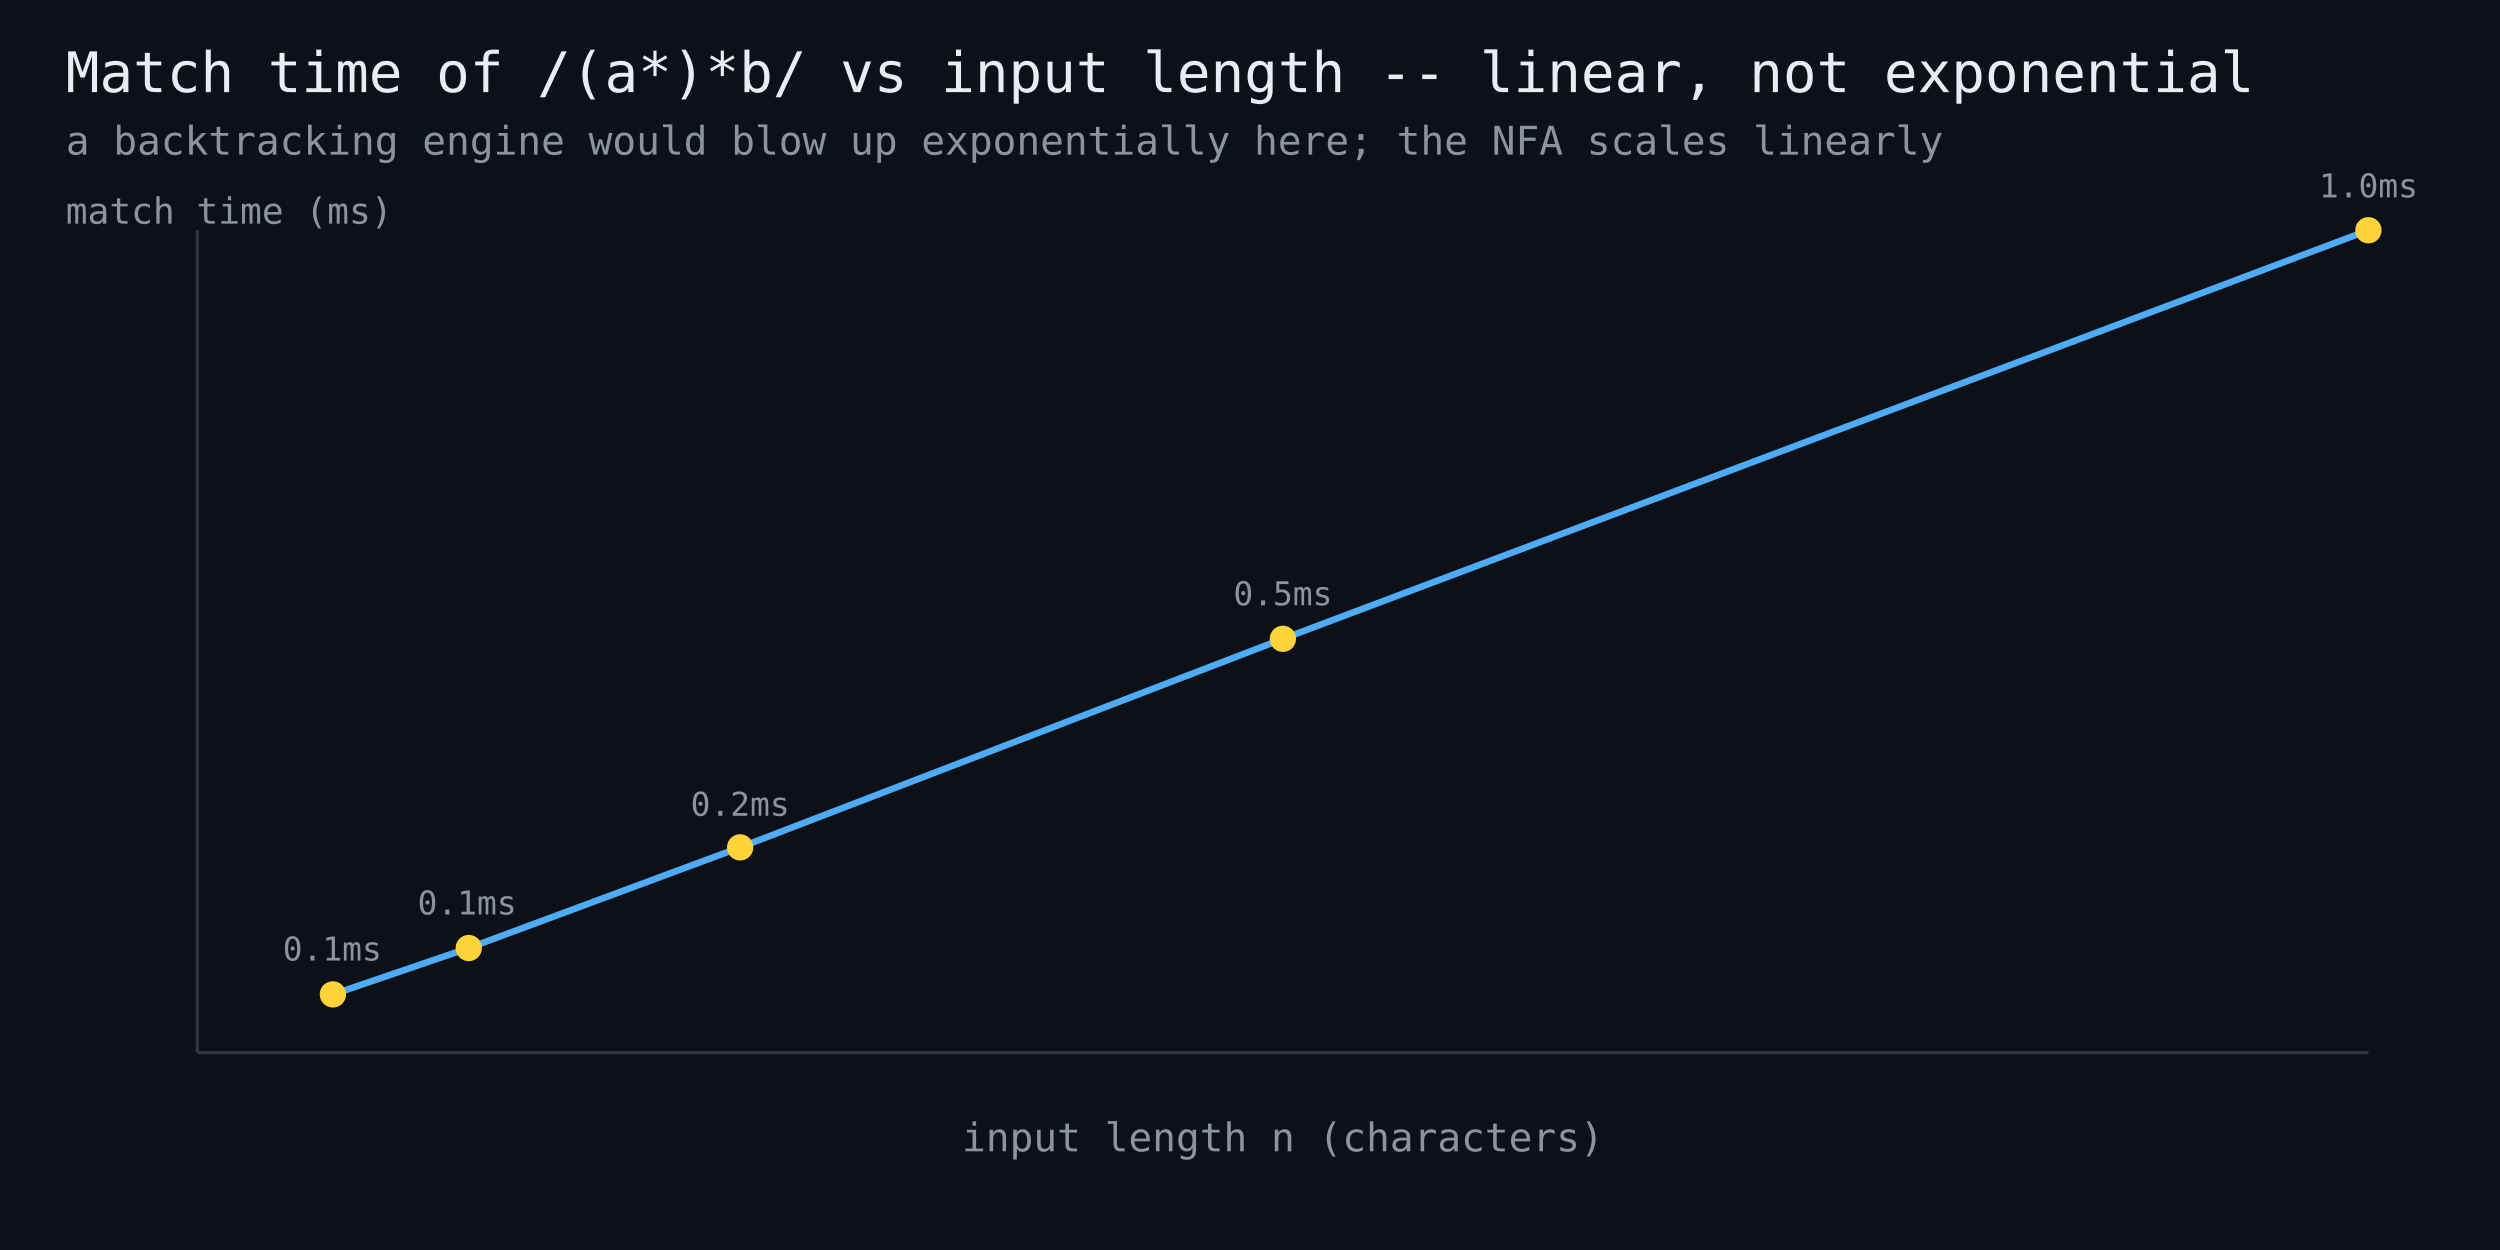
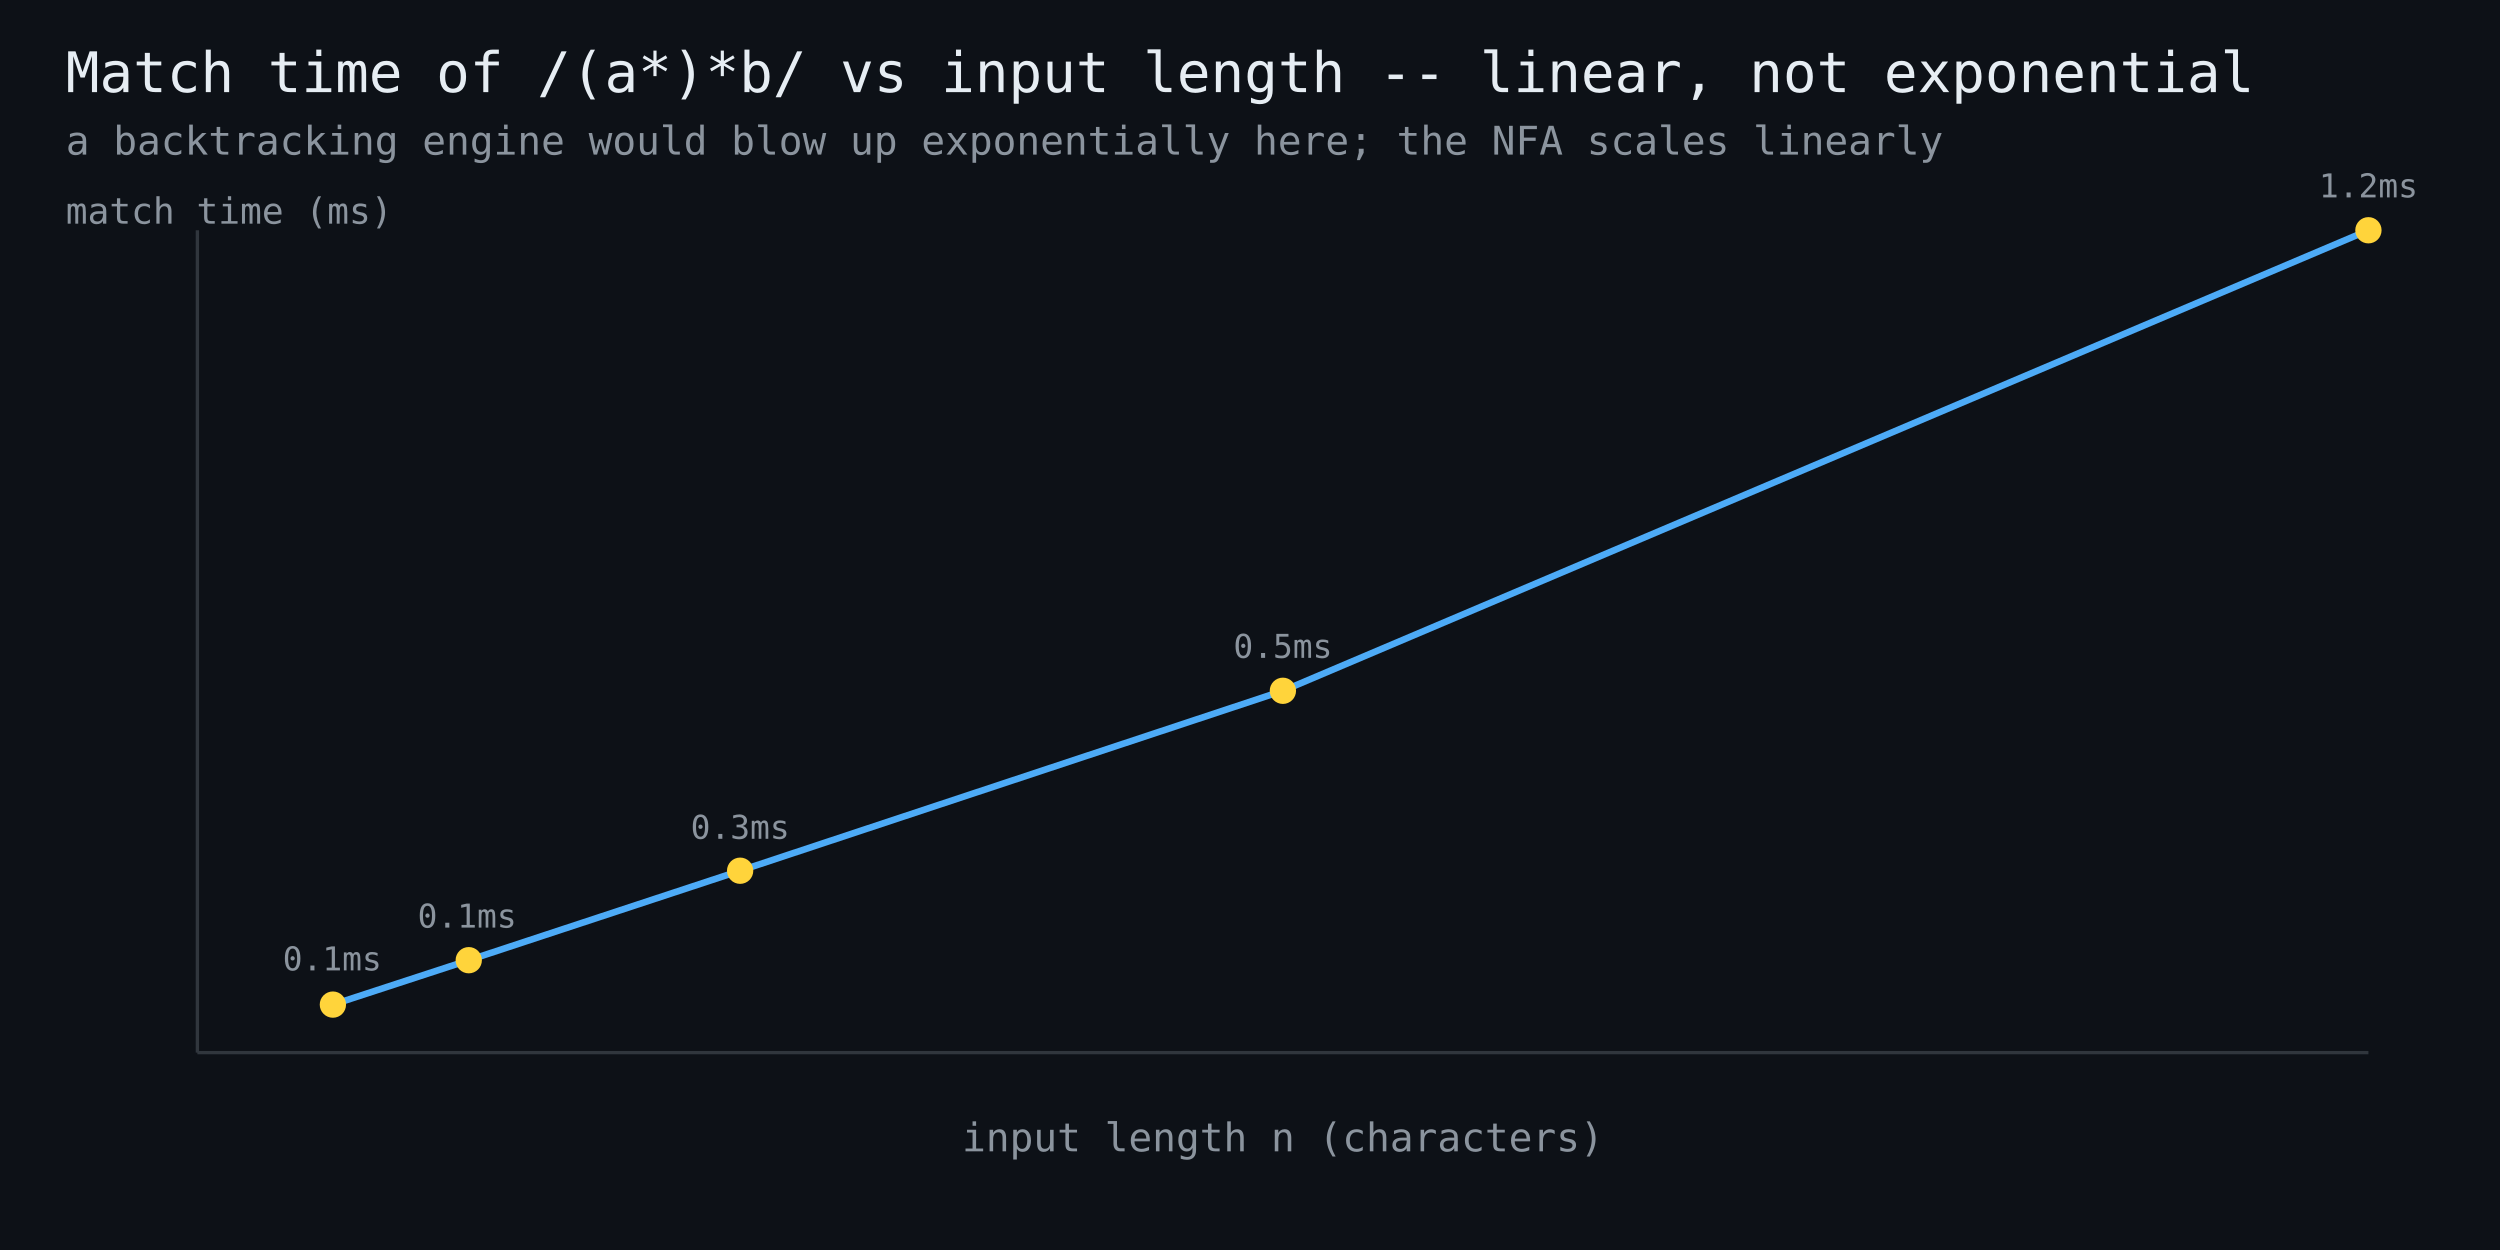
<svg xmlns="http://www.w3.org/2000/svg" width="760" height="380" viewBox="0 0 760 380" font-family="monospace">
  <rect width="760" height="380" fill="#0d1117" />
  <text x="20" y="28" fill="#e6edf3" font-size="17">Match time of /(a*)*b/ vs input length -- linear, not exponential</text>
  <text x="20" y="47" fill="#8b949e" font-size="12">a backtracking engine would blow up exponentially here; the NFA scales linearly</text>
  <line x1="60" y1="320" x2="720" y2="320" stroke="#30363d" stroke-width="1" />
  <line x1="60" y1="320" x2="60" y2="70" stroke="#30363d" stroke-width="1" />
-   <polyline points="101.2,302.3 142.5,288.2 225.0,257.6 390.0,194.2 720.0,70.0" fill="none" stroke="#4dabf7" stroke-width="2" />
-   <circle cx="101.2" cy="302.3" r="4" fill="#ffd43b" />
-   <text x="101" y="292" fill="#8b949e" font-size="10" text-anchor="middle">0.1ms</text>
-   <circle cx="142.5" cy="288.2" r="4" fill="#ffd43b" />
-   <text x="142" y="278" fill="#8b949e" font-size="10" text-anchor="middle">0.1ms</text>
-   <circle cx="225.0" cy="257.6" r="4" fill="#ffd43b" />
-   <text x="225" y="248" fill="#8b949e" font-size="10" text-anchor="middle">0.2ms</text>
-   <circle cx="390.0" cy="194.2" r="4" fill="#ffd43b" />
-   <text x="390" y="184" fill="#8b949e" font-size="10" text-anchor="middle">0.5ms</text>
+   <polyline points="101.2,305.4 142.5,291.9 225.0,264.7 390.0,210.0 720.0,70.0" fill="none" stroke="#4dabf7" stroke-width="2" />
+   <circle cx="101.2" cy="305.4" r="4" fill="#ffd43b" />
+   <text x="101" y="295" fill="#8b949e" font-size="10" text-anchor="middle">0.1ms</text>
+   <circle cx="142.5" cy="291.9" r="4" fill="#ffd43b" />
+   <text x="142" y="282" fill="#8b949e" font-size="10" text-anchor="middle">0.1ms</text>
+   <circle cx="225.0" cy="264.7" r="4" fill="#ffd43b" />
+   <text x="225" y="255" fill="#8b949e" font-size="10" text-anchor="middle">0.3ms</text>
+   <circle cx="390.0" cy="210.0" r="4" fill="#ffd43b" />
+   <text x="390" y="200" fill="#8b949e" font-size="10" text-anchor="middle">0.5ms</text>
  <circle cx="720.0" cy="70.0" r="4" fill="#ffd43b" />
-   <text x="720" y="60" fill="#8b949e" font-size="10" text-anchor="middle">1.0ms</text>
+   <text x="720" y="60" fill="#8b949e" font-size="10" text-anchor="middle">1.2ms</text>
  <text x="390" y="350" fill="#8b949e" font-size="12" text-anchor="middle">input length n (characters)</text>
  <text x="20" y="68" fill="#8b949e" font-size="11">match time (ms)</text>
</svg>
